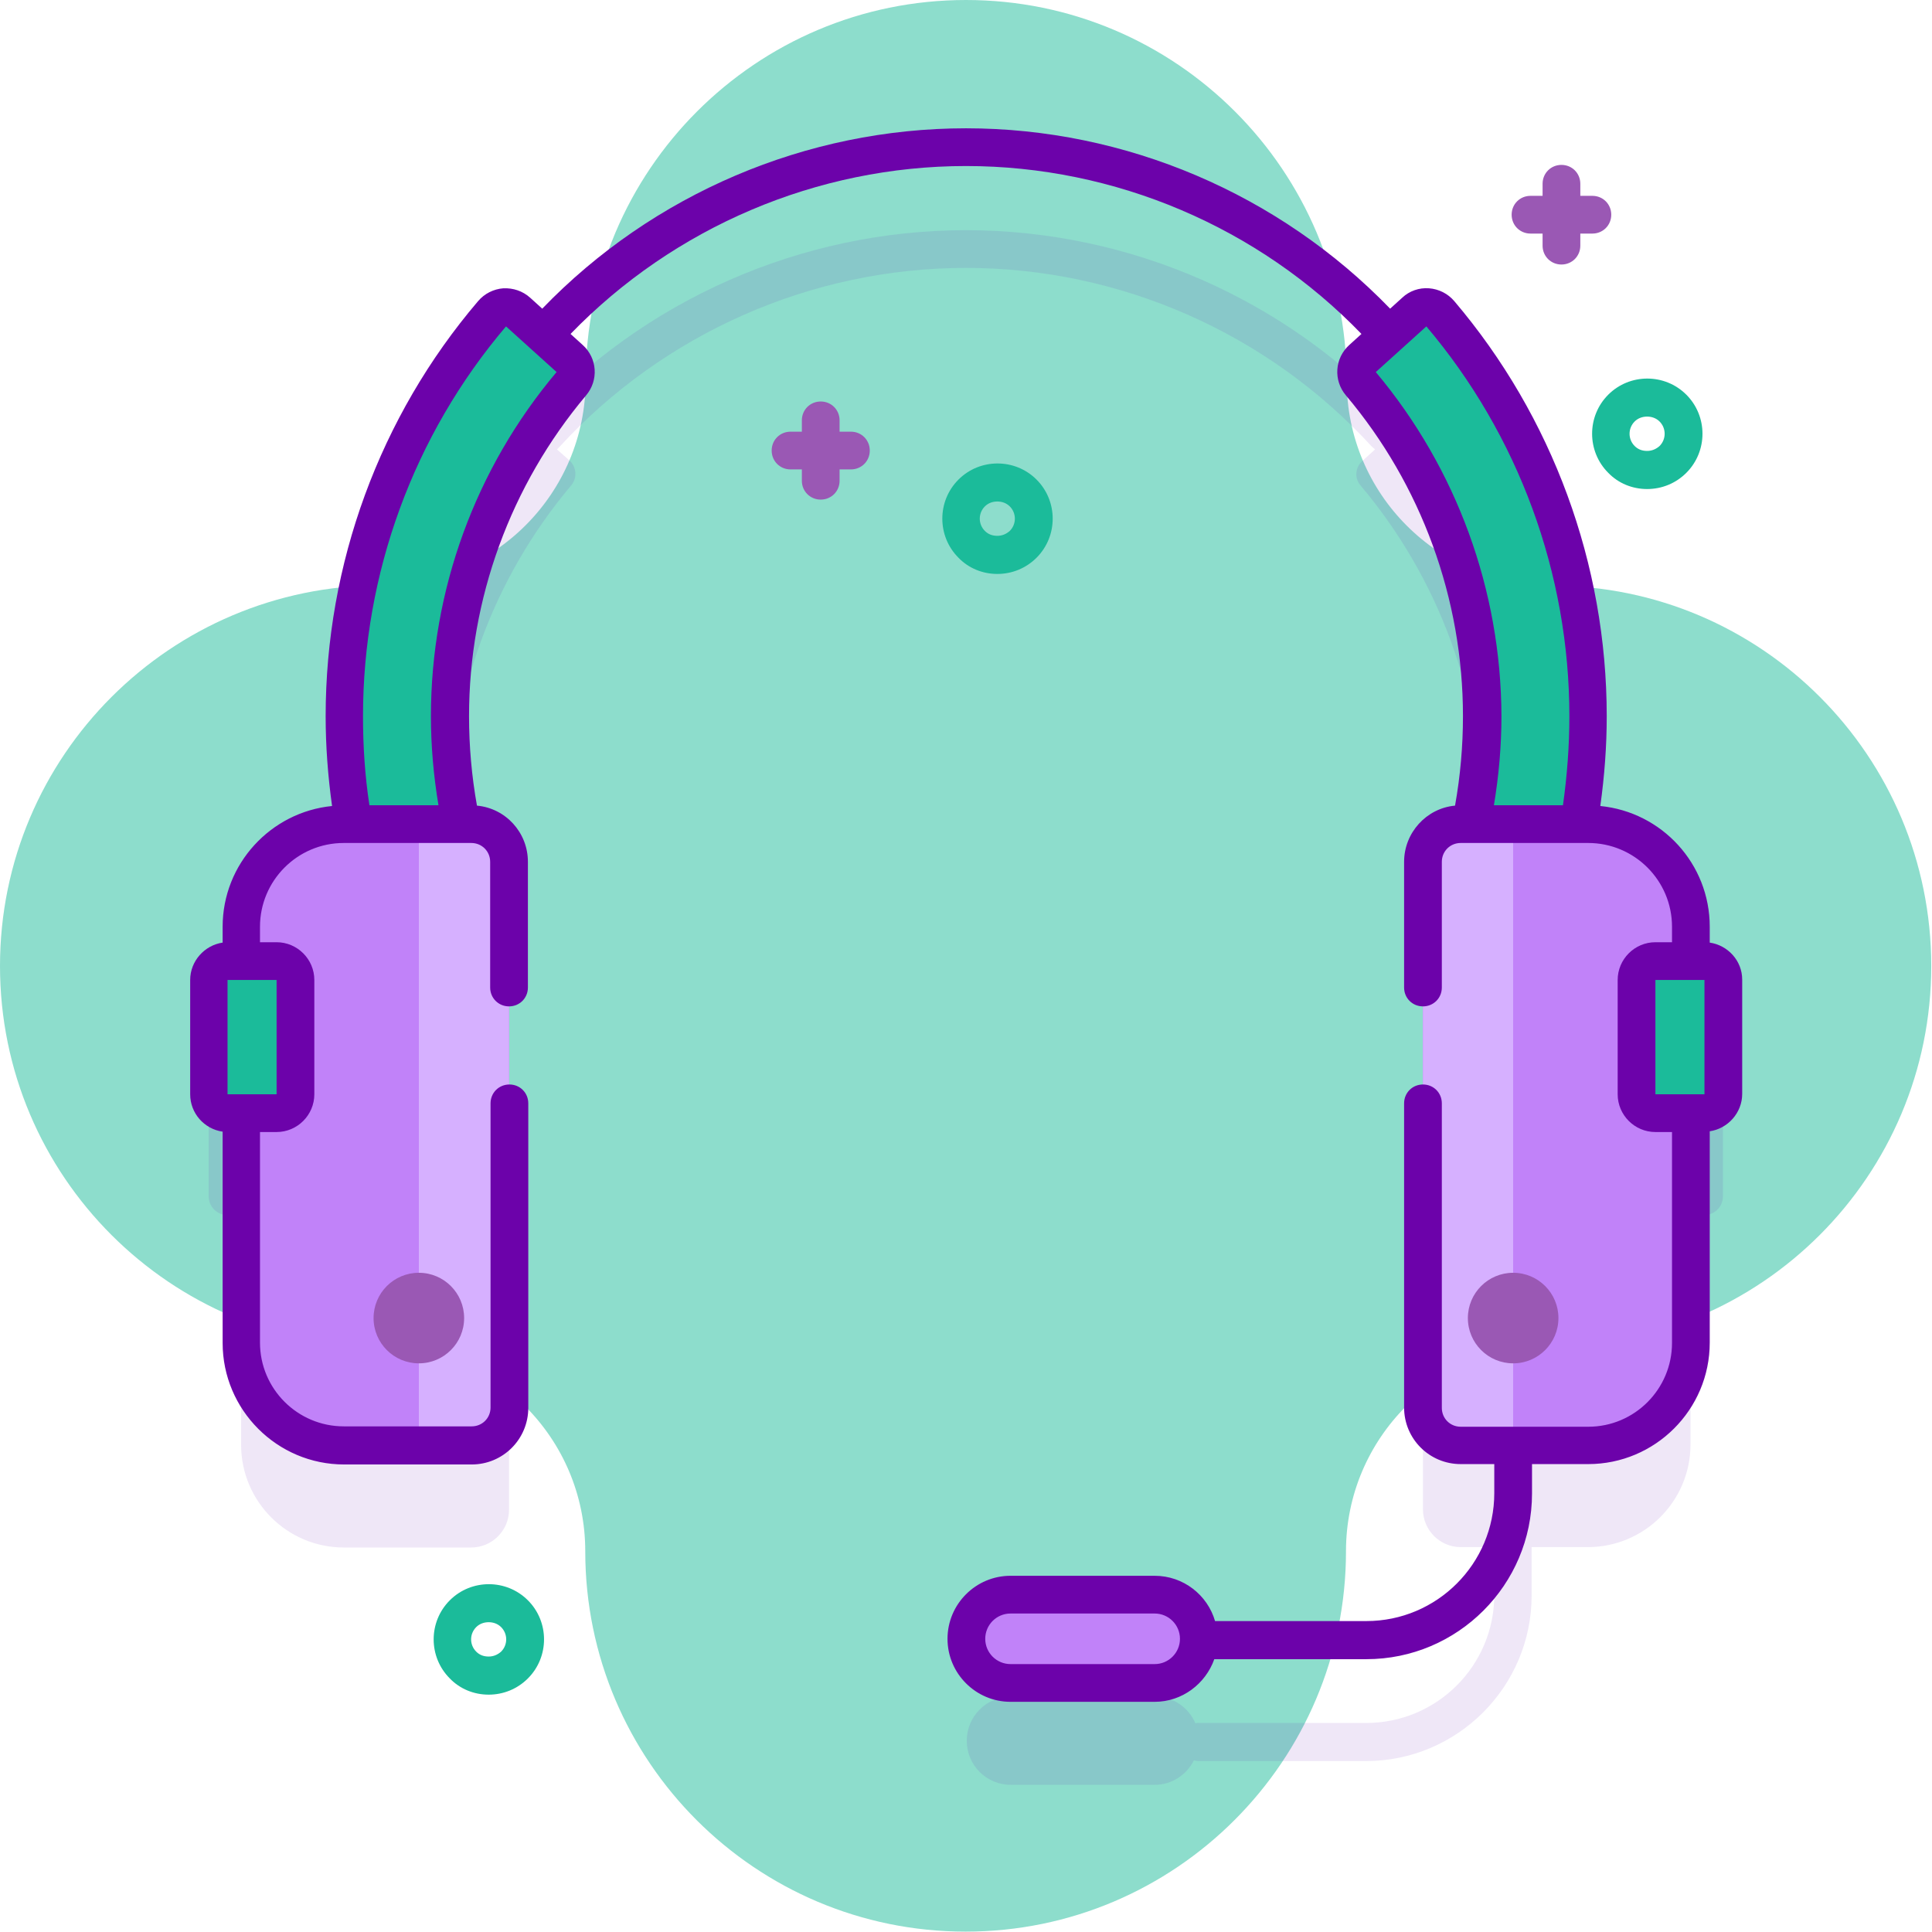
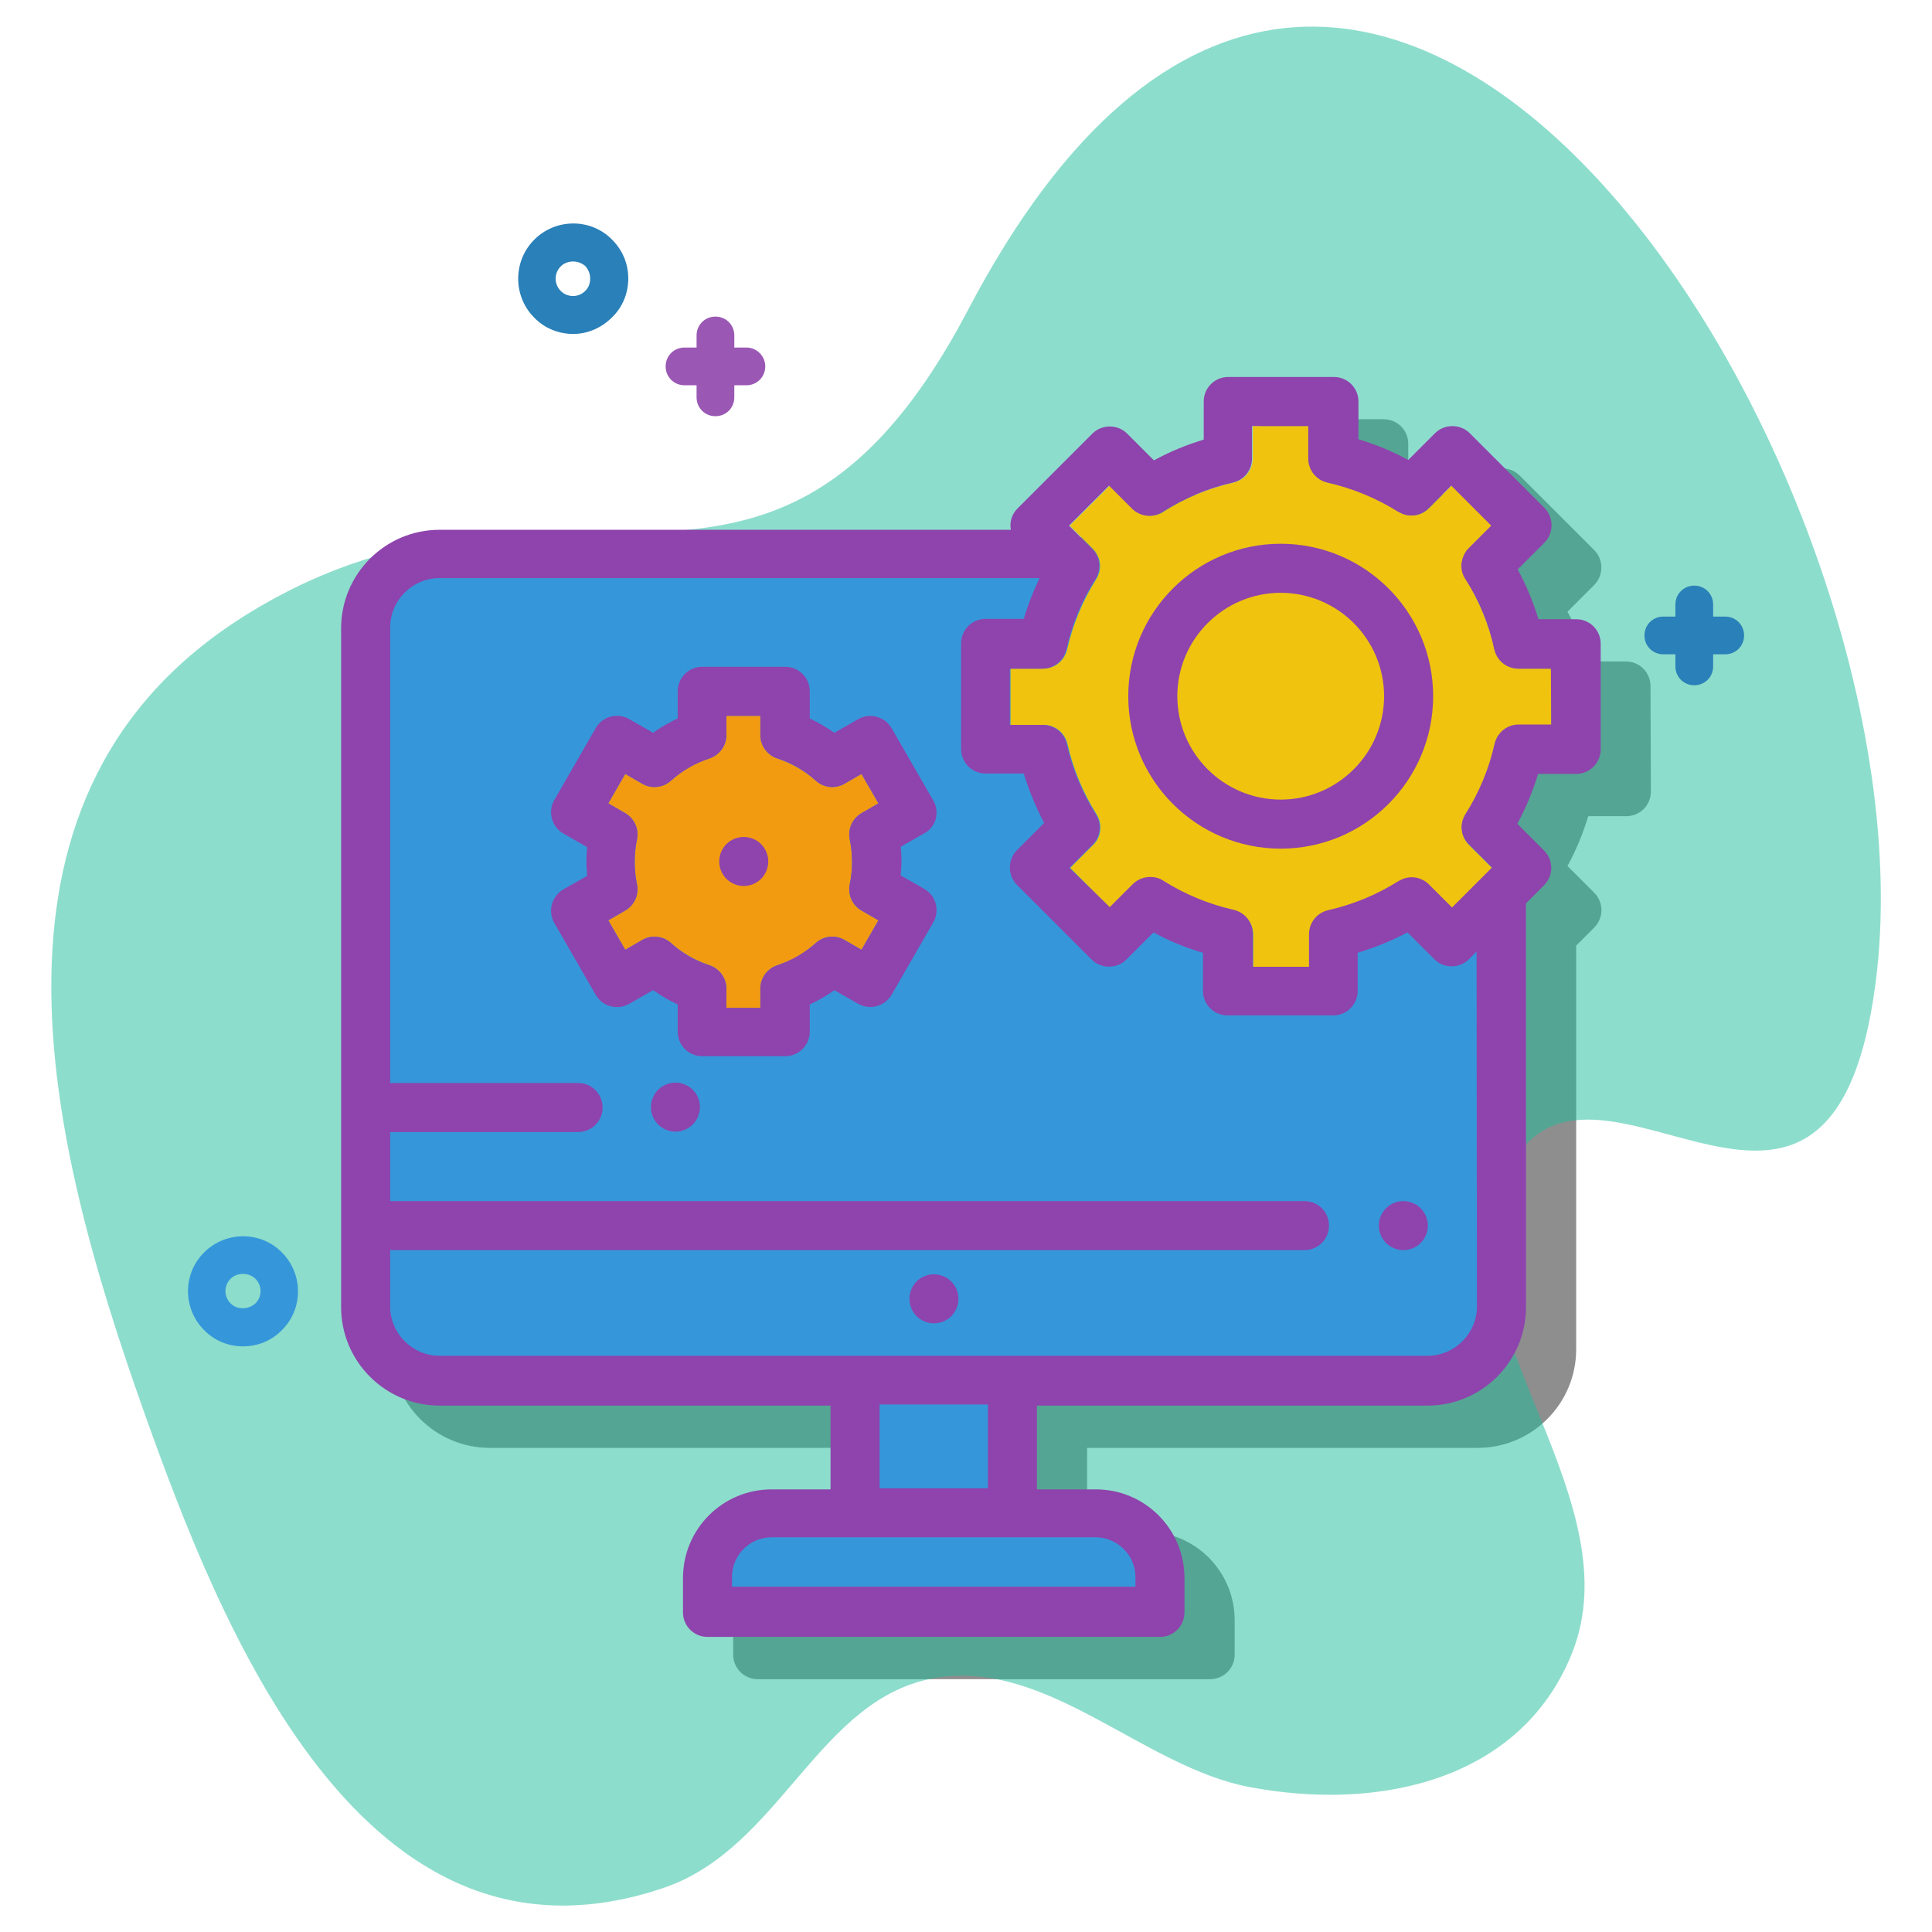
<svg xmlns="http://www.w3.org/2000/svg" version="1.1" id="Capa_1" x="0px" y="0px" viewBox="0 0 512 512" style="enable-background:new 0 0 512 512;" xml:space="preserve">
  <style type="text/css">
- 	.st0{opacity:0.5;fill:#1BBB9A;}
- 	.st1{opacity:0.1;}
- 	.st2{fill:#590BB2;}
- 	.st3{fill:#9A58B4;}
- 	.st4{fill:#C182F9;}
- 	.st5{fill:#D6B0FF;}
- 	.st6{fill:#1BBB9A;}
- 	.st7{fill:#6C02AA;}
+ 	.st0{fill:#8E8E8E;}
+ 	.st1{opacity:0.5;fill:#1BBB9A;enable-background:new    ;}
+ 	.st2{fill:#3597DA;}
+ 	.st3{fill:#2A80B8;}
+ 	.st4{fill:#9A58B4;}
+ 	.st5{fill:#F0C30F;}
+ 	.st6{fill:#F29B11;}
+ 	.st7{fill:#8E44AC;}
</style>
-   <path class="st0" d="M411.2,155.2c-30,0-54.3-24.3-54.3-54.3C356.8,45.2,311.7,0,256,0S155.2,45.2,155.2,100.8  c0,30-24.3,54.3-54.3,54.3C45.2,155.2,0,200.3,0,256s45.2,100.8,100.8,100.8c30,0,54.3,24.3,54.3,54.3  c0,55.7,45.2,100.8,100.8,100.8s100.8-45.2,100.8-100.8c0-30,24.3-54.3,54.3-54.3c55.7,0,100.8-45.2,100.8-100.8  S466.8,155.2,411.2,155.2L411.2,155.2z" />
-   <g class="st1">
-     <path class="st2" d="M451.7,281.7h-3.6v-9.1c0-15-12.2-27.2-27.2-27.2h-2.6c1.6-9.4,2.5-19,2.5-28.6c0-39.3-13.9-77-39.3-106.8   c-1.7-2-4.7-2.2-6.7-0.4l-3.3,3c-0.2-0.4-0.4-0.7-0.7-1C341.4,79.4,299.5,61,256,61c-43.7,0-85.6,18.5-115.1,50.8   c-0.2,0.2-0.4,0.5-0.5,0.7l-3.2-2.9c-2-1.8-5-1.6-6.7,0.4c-25.3,29.8-39.3,67.5-39.3,106.8c0,9.6,0.8,19.2,2.5,28.6h-2.6   c-15,0-27.2,12.2-27.2,27.2v9.1h-3.6c-2.8,0-5,2.2-5,5V317c0,2.8,2.2,5,5,5h3.6v60.9c0,15,12.2,27.2,27.2,27.2h33.8   c5.5,0,10-4.5,10-10V255.4c0-5.5-4.5-10-10-10h-2.7c-2-9.3-3-19-3-28.6c0-32.4,11.4-63.5,32.2-88.2c1.6-1.9,1.4-4.8-0.4-6.5l-3.4-3   c0.2-0.2,0.4-0.4,0.6-0.6C175.9,88.3,215.1,71,256,71c40.7,0,79.9,17.2,107.5,47.3c0.3,0.3,0.6,0.5,0.9,0.8l-3.4,3.1   c-1.9,1.7-2.1,4.6-0.4,6.5c20.8,24.7,32.2,55.8,32.2,88.2c0,9.6-1,19.2-3,28.6h-2.7c-5.5,0-10,4.5-10,10V400c0,5.5,4.5,10,10,10   h8.9v12.7c0,18.7-15.2,33.9-33.9,33.9h-44.4c-0.3,0-0.6,0-0.9,0.1c-1.8-4.2-5.9-7.1-10.7-7.1h-38.2c-6.4,0-11.7,5.2-11.7,11.7   s5.2,11.7,11.7,11.7H306c4.6,0,8.5-2.7,10.4-6.5c0.4,0.1,0.8,0.2,1.2,0.2H362c24.2,0,43.9-19.7,43.9-43.9V410h14.9   c15,0,27.2-12.2,27.2-27.2V322h3.6c2.8,0,5-2.2,5-5v-30.3C456.7,283.9,454.4,281.7,451.7,281.7L451.7,281.7z" />
-   </g>
-   <path class="st3" d="M225.5,114.4h-3v-3c0-2.8-2.2-5-5-5s-5,2.2-5,5v3h-3c-2.8,0-5,2.2-5,5s2.2,5,5,5h3v3c0,2.8,2.2,5,5,5s5-2.2,5-5  v-3h3c2.8,0,5-2.2,5-5S228.3,114.4,225.5,114.4z" />
+   <path class="st0" d="M437.4,181.8c0-3.6-2.9-6.5-6.5-6.5h-10c-1.4-4.6-3.2-9-5.5-13.2l7.1-7.1c2.5-2.5,2.5-6.7,0-9.2l-19.8-19.8  c-2.5-2.5-6.7-2.5-9.2,0l-7.1,7.1c-4.2-2.3-8.6-4.1-13.2-5.5v-10c0-3.6-2.9-6.5-6.5-6.5h-28c-3.6,0-6.5,2.9-6.5,6.5v10.1  c-4.6,1.4-9,3.2-13.2,5.5l-7.1-7.1c-2.5-2.5-6.7-2.5-9.2,0l-19.8,19.8c-1.6,1.6-2.2,3.7-1.8,5.7H129.8c-14.4,0-26.1,11.7-26.1,26.1  v179.9c0,14.4,11.7,26.1,26.1,26.1h103.6v22.2h-15.6c-13,0-23.5,10.5-23.5,23.5v9.1c0,3.6,2.9,6.5,6.5,6.5h119.9  c3.6,0,6.5-2.9,6.5-6.5v-9.1c0-13-10.5-23.5-23.5-23.5h-15.6v-22.2h103.5c14.4,0,26.1-11.7,26.1-26.1V250.6l4.8-4.8  c1.2-1.2,1.9-2.9,1.9-4.6c0-1.7-0.7-3.4-1.9-4.6l-7.1-7.1c2.3-4.2,4.1-8.6,5.5-13.2h10.1c1.7,0,3.4-0.7,4.6-1.9  c1.2-1.2,1.9-2.9,1.9-4.6L437.4,181.8z M411.8,186.8c-0.6-0.5-1.1-1-1.4-1.6c-0.3-0.4-0.5-0.9-0.7-1.5v0c0.2,0.5,0.4,1,0.7,1.5  C410.7,185.8,411.2,186.4,411.8,186.8z M401,159.3L401,159.3c0-0.1,0-0.2,0.1-0.2C401,159.2,401,159.3,401,159.3z M408.7,150.3l-6,6  c-0.3,0.3-0.6,0.6-0.8,1c-0.2,0.3-0.3,0.5-0.5,0.8c0.1-0.3,0.3-0.6,0.5-0.8c0.2-0.4,0.5-0.7,0.8-1L408.7,150.3l-10.6-10.6  L408.7,150.3z M360.2,124.1v8.6c0,2.7,1.6,5,4,6c-2.4-1-4-3.4-4-6L360.2,124.1L360.2,124.1z M315.2,147.2c1,0.5,2.1,0.7,3.2,0.6  C317.4,147.8,316.2,147.6,315.2,147.2c-0.7-0.3-1.3-0.7-1.9-1.3C313.9,146.4,314.5,146.8,315.2,147.2z M410.3,206.3  c0.4-0.6,0.9-1.2,1.4-1.6C411.2,205.1,410.7,205.7,410.3,206.3z M414.7,203.3c-0.7,0.1-1.4,0.4-2.1,0.7  C413.3,203.7,414,203.5,414.7,203.3c0.4-0.1,0.7-0.1,1.1-0.1h0C415.4,203.2,415.1,203.3,414.7,203.3z" />
+   <path class="st1" d="M497.1,260.1c-12.4,96.7-81.5-2.6-100.2,57.3c-11.3,36.3,35.6,80.9,19.7,120.7c-13.3,33.3-50.4,42.1-85.4,35.5  c-28.2-5.3-53.3-33.7-82.9-29c-31.4,5-41.2,45.1-72.4,55.7C95.7,527.5,58.1,430.1,38.1,374c-25.3-71.3-49.5-164.6,28.5-211.9  c82.1-49.9,137.2,20.4,189.9-79.9C360.3-115.8,514.4,124.9,497.1,260.1L497.1,260.1z" />
+   <path class="st2" d="M64.4,356.8c-3.9,0-7.6-1.5-10.3-4.3c-5.7-5.7-5.7-15,0-20.6c5.7-5.7,15-5.7,20.6,0c5.7,5.7,5.7,15,0,20.6l0,0  l0,0C72,355.3,68.3,356.8,64.4,356.8z M64.4,337.6c-1.2,0-2.4,0.4-3.3,1.3c-1.8,1.8-1.8,4.7,0,6.5c0.9,0.9,2,1.3,3.3,1.3  c1.2,0,2.4-0.5,3.3-1.3l0,0c1.8-1.8,1.8-4.7,0-6.5C66.7,338,65.6,337.6,64.4,337.6z" />
+   <path class="st3" d="M151.9,88.5c-3.7,0-7.5-1.4-10.3-4.3c-5.7-5.7-5.7-15,0-20.7s15-5.7,20.6,0c2.8,2.8,4.3,6.4,4.3,10.3  s-1.5,7.6-4.3,10.3l0,0C159.3,87,155.6,88.5,151.9,88.5z M151.9,69.3c-1.2,0-2.4,0.4-3.3,1.3c-1.8,1.8-1.8,4.7,0,6.5s4.7,1.8,6.5,0  l0,0c0.9-0.9,1.3-2,1.3-3.3s-0.5-2.4-1.3-3.3C154.2,69.7,153,69.3,151.9,69.3L151.9,69.3z" />
+   <path class="st4" d="M197.8,92.1h-3.2v-3.2c0-2.8-2.2-5-5-5s-5,2.2-5,5v3.2h-3.2c-2.8,0-5,2.2-5,5s2.2,5,5,5h3.2v3.2  c0,2.8,2.2,5,5,5s5-2.2,5-5v-3.2h3.2c2.8,0,5-2.2,5-5S200.5,92.1,197.8,92.1z" />
+   <path class="st3" d="M457.2,163.4H454v-3.2c0-2.8-2.2-5-5-5s-5,2.2-5,5v3.2h-3.2c-2.8,0-5,2.2-5,5s2.2,5,5,5h3.2v3.2  c0,2.8,2.2,5,5,5s5-2.2,5-5v-3.2h3.2c2.8,0,5-2.2,5-5S460,163.4,457.2,163.4z" />
+   <path class="st2" d="M384.4,365H110.3c-6.6,0-12-5.4-12-12V159.7c0-6.6,5.4-12,12-12h274.1c6.6,0,12,5.4,12,12V353  C396.4,359.6,391,365,384.4,365z" />
+   <path class="st2" d="M295.2,427.9h-94.1c-6.6,0-12-5.4-12-12v-1.4c0-6.6,5.4-12,12-12h94.1c6.6,0,12,5.4,12,12v1.4  C307.2,422.5,301.8,427.9,295.2,427.9z" />
+   <path class="st5" d="M395.4,230l-6.1-6.1c-2.2-2.2-2.5-5.6-0.9-8.1c3.7-5.7,6.3-12,7.7-18.6c0.7-3,3.3-5.1,6.4-5.1h8.6v-14.9h-8.6  c-3.1,0-5.7-2.1-6.4-5.1c-1.5-6.6-4.1-12.9-7.7-18.7c-1.4-2.2-1.4-5,0.1-7.1c0.2-0.4,0.5-0.7,0.8-1l6-6l-10.6-10.6l-6,6  c-2,2-5,2.5-7.5,1.2c-0.2-0.1-0.4-0.2-0.6-0.3c-5.7-3.7-12-6.3-18.7-7.7c-3-0.7-5.1-3.3-5.1-6.4v-8.6H332l0,8.6  c0,3.1-2.1,5.7-5.1,6.4c-6.6,1.5-12.8,4-18.5,7.7c-2.5,1.7-6,1.4-8.2-0.8l-6.1-6.1l-10.6,10.6l6.1,6.1c2.2,2.2,2.5,5.6,0.9,8.1  c-3.6,5.7-6.2,12-7.7,18.6c-0.7,3-3.3,5.1-6.4,5.1h-8.6l0,14.9h8.7c3.1,0,5.7,2.1,6.4,5.1c1.5,6.6,4.1,12.9,7.7,18.6  c1.6,2.6,1.3,6-0.9,8.1l-6.1,6.1l10.6,10.6l6.1-6.1c1.2-1.2,2.9-1.9,4.6-1.9c1.2,0,2.5,0.4,3.5,1c5.7,3.7,12,6.2,18.6,7.7  c3,0.7,5.1,3.3,5.1,6.4v8.7h14.9l0-8.6c0-3.1,2.1-5.7,5.1-6.4c6.6-1.5,12.9-4,18.6-7.7c0.2-0.1,0.4-0.2,0.6-0.3  c2.5-1.3,5.5-0.8,7.5,1.2l6.1,6.1L395.4,230z" />
+   <path class="st2" d="M253.8,400.4h-14.4c-6.6,0-12-5.4-12-12v-10.5c0-6.6,5.4-12,12-12h14.4c6.6,0,12,5.4,12,12v10.5  C265.8,395,260.4,400.4,253.8,400.4z" />
+   <path class="st6" d="M228.3,215.5l4.5-2.6l-4.5-7.8l-4.5,2.6c-2.4,1.4-5.5,1.1-7.6-0.8c-3-2.7-6.4-4.6-10.2-5.9  c-2.7-0.9-4.5-3.4-4.5-6.2v-5.1h-9v5.1c0,2.8-1.8,5.3-4.5,6.2c-3.8,1.2-7.2,3.2-10.2,5.9c-2.1,1.9-5.2,2.2-7.6,0.8l-4.5-2.6  l-4.5,7.8l4.5,2.6c2.4,1.4,3.7,4.2,3.1,7c-0.4,1.9-0.6,3.9-0.6,5.9s0.2,4,0.6,5.9c0.6,2.8-0.7,5.6-3.1,7l-4.5,2.6l4.5,7.8l4.5-2.6  c2.4-1.4,5.5-1.1,7.6,0.8c3,2.7,6.4,4.6,10.2,5.9c2.7,0.9,4.5,3.4,4.5,6.2v5.1h9v-5.1c0-2.8,1.8-5.3,4.5-6.2  c3.8-1.2,7.2-3.2,10.2-5.9c2.1-1.9,5.2-2.2,7.6-0.8l4.5,2.6l4.5-7.8l-4.5-2.6c-2.4-1.4-3.7-4.2-3.1-7c0.4-1.9,0.6-3.9,0.6-5.9  s-0.2-4-0.6-5.9C224.6,219.7,225.9,216.9,228.3,215.5z" />
  <g>
-     <g>
-       <g>
-         <g>
-           <g>
-             <path class="st4" d="M124.9,383H91.1c-15,0-27.2-12.2-27.2-27.2V245.5c0-15,12.2-27.2,27.2-27.2h33.8c5.5,0,10,4.5,10,10V373       C134.9,378.6,130.4,383,124.9,383L124.9,383z" />
-           </g>
-           <g>
-             <path class="st5" d="M124.9,218.4H111V383h13.9c5.5,0,10-4.5,10-10V228.4C134.9,222.8,130.4,218.4,124.9,218.4L124.9,218.4z" />
-           </g>
-           <circle class="st3" cx="111" cy="349.3" r="12" />
-           <path class="st6" d="M73.3,295h-13c-2.8,0-5-2.2-5-5v-30.3c0-2.8,2.2-5,5-5h13c2.8,0,5,2.2,5,5V290      C78.3,292.8,76.1,295,73.3,295z" />
-         </g>
-         <g>
-           <g>
-             <path class="st4" d="M387.1,383h33.8c15,0,27.2-12.2,27.2-27.2V245.5c0-15-12.2-27.2-27.2-27.2h-33.8c-5.5,0-10,4.5-10,10V373       C377.1,378.6,381.6,383,387.1,383L387.1,383z" />
-           </g>
-           <g>
-             <path class="st5" d="M387.1,218.4H401V383h-13.9c-5.5,0-10-4.5-10-10V228.4C377.1,222.8,381.6,218.4,387.1,218.4L387.1,218.4z" />
-           </g>
-           <circle class="st3" cx="401" cy="349.3" r="12" />
-           <path class="st6" d="M438.7,295h13c2.8,0,5-2.2,5-5v-30.3c0-2.8-2.2-5-5-5h-13c-2.8,0-5,2.2-5,5V290      C433.7,292.8,435.9,295,438.7,295z" />
-         </g>
-       </g>
-       <g>
-         <g>
-           <path class="st6" d="M389.8,218.4h28.6c1.6-9.4,2.5-19,2.5-28.6c0-39.3-13.9-77-39.3-106.8c-1.7-2-4.7-2.2-6.7-0.4L361,95.1      c-1.9,1.7-2.1,4.6-0.4,6.5c20.8,24.7,32.2,55.8,32.2,88.2C392.8,199.4,391.7,209,389.8,218.4L389.8,218.4z" />
-         </g>
-         <g>
-           <path class="st6" d="M122.2,218.4c-2-9.3-3-19-3-28.6c0-32.4,11.4-63.5,32.2-88.2c1.6-1.9,1.4-4.8-0.4-6.5l-13.9-12.5      c-2-1.8-5-1.6-6.7,0.4c-25.3,29.8-39.3,67.5-39.3,106.8c0,9.6,0.8,19.2,2.5,28.6H122.2z" />
+     <g id="XMLID_1_">
+       <g id="XMLID_2_">
+         <g id="XMLID_3_">
+           <path id="XMLID_10_" class="st7" d="M247.5,337.7c-1.7,0-3.4,0.7-4.6,1.9c-1.2,1.2-1.9,2.9-1.9,4.6c0,1.7,0.7,3.4,1.9,4.6      c1.2,1.2,2.9,1.9,4.6,1.9s3.4-0.7,4.6-1.9c1.2-1.2,1.9-2.9,1.9-4.6c0-1.7-0.7-3.4-1.9-4.6C250.9,338.4,249.2,337.7,247.5,337.7z      " />
+           <path id="XMLID_9_" class="st7" d="M371.9,318.3c-1.7,0-3.4,0.7-4.6,1.9c-1.2,1.2-1.9,2.9-1.9,4.6c0,1.7,0.7,3.4,1.9,4.6      c1.2,1.2,2.9,1.9,4.6,1.9c1.7,0,3.4-0.7,4.6-1.9c1.2-1.2,1.9-2.9,1.9-4.6s-0.7-3.4-1.9-4.6C375.3,319,373.6,318.3,371.9,318.3z" />
+           <path id="XMLID_8_" class="st7" d="M179,286.9c-1.7,0-3.4,0.7-4.6,1.9c-1.2,1.2-1.9,2.9-1.9,4.6s0.7,3.4,1.9,4.6      c1.2,1.2,2.9,1.9,4.6,1.9s3.4-0.7,4.6-1.9c1.2-1.2,1.9-2.9,1.9-4.6s-0.7-3.4-1.9-4.6C182.4,287.6,180.7,286.9,179,286.9z" />
+           <path id="XMLID_7_" class="st7" d="M424.2,170.6c0-3.6-2.9-6.5-6.5-6.5h-10c-1.4-4.6-3.2-9-5.5-13.2l7.1-7.1      c2.5-2.5,2.5-6.7,0-9.2l-19.8-19.8c-2.5-2.5-6.7-2.5-9.2,0l-7.1,7.1c-4.2-2.3-8.6-4.1-13.2-5.5l0-10c0-3.6-2.9-6.5-6.5-6.5h-28      c-3.6,0-6.5,2.9-6.5,6.5v10.1c-4.6,1.4-9,3.2-13.2,5.5l-7.1-7.1c-2.5-2.5-6.7-2.5-9.2,0l-19.8,19.8c-1.6,1.6-2.2,3.7-1.8,5.7      H116.5c-14.4,0-26.1,11.7-26.1,26.1v179.9c0,14.4,11.7,26.1,26.1,26.1h103.6v22.2h-15.6c-13,0-23.5,10.5-23.5,23.5v9.1      c0,3.6,2.9,6.5,6.5,6.5h119.9c3.6,0,6.5-2.9,6.5-6.5v-9.1c0-13-10.5-23.5-23.5-23.5h-15.6v-22.2h103.5      c14.4,0,26.1-11.7,26.1-26.1V239.4l4.8-4.8c1.2-1.2,1.9-2.9,1.9-4.6s-0.7-3.4-1.9-4.6l-7.1-7.1c2.3-4.2,4.1-8.6,5.5-13.2h10.1      c1.7,0,3.4-0.7,4.6-1.9c1.2-1.2,1.9-2.9,1.9-4.6L424.2,170.6z M300.9,417.9v2.6H194v-2.6c0-5.8,4.7-10.5,10.5-10.5h86      C296.2,407.5,300.9,412.2,300.9,417.9z M261.8,394.4h-28.7v-22.2h28.7V394.4z M391.4,346.2c0,7.2-5.9,13.1-13.1,13.1H116.5      c-7.2,0-13.1-5.9-13.1-13.1v-14.9h242.3c3.6,0,6.5-2.9,6.5-6.5s-2.9-6.5-6.5-6.5H103.4v-18.3h49.8c3.6,0,6.5-2.9,6.5-6.5      s-2.9-6.5-6.5-6.5h-49.8V166.3c0-7.2,5.9-13.1,13.1-13.1h159c-1.7,3.5-3.1,7.1-4.2,10.8h-10.1c-1.7,0-3.4,0.7-4.6,1.9      c-1.2,1.2-1.9,2.9-1.9,4.6l0,28c0,3.6,2.9,6.5,6.5,6.5h10.1c1.4,4.5,3.2,8.9,5.4,13.1l-7.2,7.2c-2.5,2.5-2.5,6.7,0,9.2      l19.8,19.8c2.5,2.5,6.7,2.5,9.2,0l7.2-7.2c4.2,2.3,8.6,4.1,13.1,5.4l0,10.1c0,3.6,2.9,6.5,6.5,6.5l28,0c3.6,0,6.5-2.9,6.5-6.5      v-10.1c4.6-1.4,9-3.2,13.2-5.4l7.1,7.1c1.2,1.2,2.9,1.9,4.6,1.9s3.4-0.7,4.6-1.9l2-2L391.4,346.2L391.4,346.2z M411.1,192h-8.6      c-3.1,0-5.7,2.1-6.4,5.1c-1.5,6.6-4.1,12.9-7.7,18.6c-1.7,2.6-1.3,6,0.9,8.1l6.1,6.1l-10.6,10.6l-6.1-6.1c-2-2-5-2.5-7.5-1.2      c-0.2,0.1-0.4,0.2-0.6,0.3c-5.7,3.6-12,6.2-18.6,7.7c-3,0.7-5.1,3.3-5.1,6.4l0,8.6H332v-8.7c0-3.1-2.1-5.7-5.1-6.4      c-6.6-1.5-12.9-4.1-18.6-7.7c-1-0.7-2.3-1-3.5-1c-1.7,0-3.4,0.7-4.6,1.9l-6.1,6.1L283.4,230l6.1-6.1c2.2-2.2,2.5-5.6,0.9-8.1      c-3.6-5.7-6.2-12-7.7-18.6c-0.7-3-3.3-5.1-6.4-5.1h-8.7l0-14.9h8.6c3.1,0,5.7-2.1,6.4-5.1c1.5-6.6,4-12.9,7.7-18.6      c1.6-2.6,1.3-6-0.9-8.1l-6.1-6.1l10.6-10.6l6.1,6.1c2.2,2.2,5.7,2.5,8.2,0.8c5.7-3.6,11.9-6.2,18.5-7.7c3-0.7,5.1-3.3,5.1-6.4      l0-8.6h14.9v8.6c0,3.1,2.1,5.7,5.1,6.4c6.6,1.5,12.9,4.1,18.7,7.7c0.2,0.1,0.4,0.2,0.6,0.3c2.5,1.3,5.5,0.8,7.5-1.2l6-6      l10.6,10.6l-6,6c-0.3,0.3-0.6,0.6-0.8,1c-1.4,2.2-1.5,5-0.1,7.1c3.7,5.7,6.3,12,7.7,18.7c0.7,3,3.3,5.1,6.4,5.1h8.6L411.1,192      L411.1,192z" />
+           <path id="XMLID_6_" class="st7" d="M339.4,144.1c-22.3,0-40.4,18.1-40.4,40.4s18.1,40.4,40.4,40.4c22.3,0,40.4-18.1,40.4-40.4      S361.7,144.1,339.4,144.1z M339.4,211.9c-15.1,0-27.4-12.3-27.4-27.4s12.3-27.4,27.4-27.4s27.4,12.3,27.4,27.4      S354.5,211.9,339.4,211.9z" />
+           <path id="XMLID_5_" class="st7" d="M197.1,221.8c-1.7,0-3.4,0.7-4.6,1.9c-1.2,1.2-1.9,2.9-1.9,4.6c0,1.7,0.7,3.4,1.9,4.6      c1.2,1.2,2.9,1.9,4.6,1.9c1.7,0,3.4-0.7,4.6-1.9c1.2-1.2,1.9-2.9,1.9-4.6c0-1.7-0.7-3.4-1.9-4.6      C200.5,222.5,198.8,221.8,197.1,221.8z" />
+           <path id="XMLID_4_" class="st7" d="M248,217c0.4-1.7,0.2-3.4-0.7-4.9l-11-19.1c-1.8-3.1-5.8-4.2-8.9-2.4l-6.3,3.6      c-2.1-1.5-4.2-2.7-6.5-3.8v-7.2c0-3.6-2.9-6.5-6.5-6.5h-22c-3.6,0-6.5,2.9-6.5,6.5v7.2c-2.3,1.1-4.5,2.3-6.5,3.8l-6.3-3.6      c-1.5-0.9-3.3-1.1-4.9-0.7c-1.7,0.4-3.1,1.5-4,3l-11,19.1c-1.8,3.1-0.7,7.1,2.4,8.9l6.3,3.6c-0.1,1.3-0.2,2.5-0.2,3.8      s0.1,2.5,0.2,3.8l-6.3,3.6c-3.1,1.8-4.2,5.8-2.4,8.9l11,19.1c0.9,1.5,2.3,2.6,4,3c1.7,0.4,3.4,0.2,4.9-0.7l6.3-3.6      c2.1,1.5,4.2,2.7,6.5,3.8v7.2c0,3.6,2.9,6.5,6.5,6.5h22c3.6,0,6.5-2.9,6.5-6.5v-7.2c2.3-1.1,4.5-2.3,6.5-3.8l6.3,3.6      c3.1,1.8,7.1,0.7,8.9-2.4l11-19.1c0.9-1.5,1.1-3.3,0.7-4.9c-0.4-1.7-1.5-3.1-3-4l-6.3-3.6c0.1-1.3,0.2-2.5,0.2-3.8      s-0.1-2.5-0.2-3.8l6.3-3.6C246.4,220.1,247.5,218.7,248,217z M225.2,222.5c0.4,1.9,0.6,3.9,0.6,5.9s-0.2,4-0.6,5.9      c-0.6,2.8,0.7,5.6,3.1,7l4.5,2.6l-4.5,7.8l-4.5-2.6c-2.4-1.4-5.5-1.1-7.6,0.8c-3,2.7-6.4,4.6-10.2,5.9c-2.7,0.9-4.5,3.4-4.5,6.2      v5.1h-9v-5.1c0-2.8-1.8-5.3-4.5-6.2c-3.8-1.2-7.2-3.2-10.2-5.9c-2.1-1.9-5.2-2.2-7.6-0.8l-4.5,2.6l-4.5-7.8l4.5-2.6      c2.4-1.4,3.7-4.2,3.1-7c-0.4-1.9-0.6-3.9-0.6-5.9c0-2,0.2-4,0.6-5.9c0.6-2.8-0.7-5.6-3.1-7l-4.5-2.6l4.5-7.8l4.5,2.6      c2.4,1.4,5.5,1.1,7.6-0.8c3-2.7,6.4-4.6,10.2-5.9c2.7-0.9,4.5-3.4,4.5-6.2v-5.1h9v5.1c0,2.8,1.8,5.3,4.5,6.2      c3.8,1.2,7.2,3.2,10.2,5.9c2.1,1.9,5.2,2.2,7.6,0.8l4.5-2.6l4.5,7.8l-4.5,2.6C225.9,216.9,224.6,219.7,225.2,222.5z" />
        </g>
      </g>
    </g>
-     <path class="st4" d="M267.8,446H306c6.4,0,11.7-5.2,11.7-11.7c0-6.4-5.2-11.7-11.7-11.7h-38.2c-6.4,0-11.7,5.2-11.7,11.7   C256.2,440.8,261.4,446,267.8,446z" />
-     <g>
-       <path class="st7" d="M453.1,249.8v-4.2c0-16.7-12.7-30.4-29-32c1.1-7.9,1.7-15.8,1.7-23.8c0-40.3-14.4-79.4-40.4-110    c-1.7-2-4.1-3.2-6.7-3.4c-2.6-0.2-5.2,0.7-7.1,2.5l-3.2,2.9C339,51.4,298.3,34,256,34s-83,17.4-112.3,47.8l-3.2-2.9    c-2-1.8-4.5-2.6-7.1-2.5c-2.6,0.2-5,1.4-6.7,3.4c-26.1,30.6-40.4,69.7-40.4,110c0,7.9,0.6,15.9,1.7,23.8c-16.2,1.6-29,15.3-29,32    v4.2c-4.8,0.7-8.6,4.9-8.6,9.9V290c0,5,3.7,9.2,8.6,9.9v56c0,17.7,14.4,32.2,32.2,32.2H125c8.3,0,15-6.7,15-15v-80.7    c0-2.8-2.2-5-5-5s-5,2.2-5,5V373c0,2.8-2.2,5-5,5H91.1c-12.2,0-22.2-9.9-22.2-22.2V300h4.4c5.5,0,10-4.5,10-10v-30.3    c0-5.5-4.5-10-10-10h-4.4v-4.1c0-12.2,9.9-22.2,22.2-22.2h2.6l0,0h28.6l0,0h2.6c2.8,0,5,2.2,5,5v33.3c0,2.8,2.2,5,5,5s5-2.2,5-5    v-33.3c0-7.8-5.9-14.2-13.5-14.9c-1.4-7.8-2.1-15.8-2.1-23.7c0-31.1,11-61.2,31-85c3.4-4,3-9.9-0.9-13.4l-3.2-2.9    C178.6,60.2,216.5,44,256,44s77.5,16.2,104.8,44.5l-3.2,2.9c-3.9,3.5-4.3,9.4-0.9,13.4c20,23.7,31,53.9,31,85    c0,7.9-0.7,15.9-2.1,23.7c-7.6,0.7-13.5,7.2-13.5,14.9v33.3c0,2.8,2.2,5,5,5s5-2.2,5-5v-33.3c0-2.8,2.2-5,5-5h2.6l0,0h28.6l0,0    h2.6c12.2,0,22.2,9.9,22.2,22.2v4.1h-4.4c-5.5,0-10,4.5-10,10V290c0,5.5,4.5,10,10,10h4.4v55.9c0,12.2-9.9,22.2-22.2,22.2H401l0,0    l0,0h-13.9c-2.8,0-5-2.2-5-5v-80.7c0-2.8-2.2-5-5-5s-5,2.2-5,5V373c0,8.3,6.7,15,15,15h8.9v7.7c0,18.7-15.2,33.9-33.9,33.9H322    c-2-6.9-8.4-12-16-12h-38.2c-9.2,0-16.7,7.5-16.7,16.7s7.5,16.7,16.7,16.7H306c7.3,0,13.5-4.8,15.8-11.3h40.3    c24.2,0,43.9-19.7,43.9-43.9V388h14.9c17.7,0,32.2-14.4,32.2-32.2v-56c4.8-0.7,8.6-4.9,8.6-9.9v-30.3    C461.7,254.6,457.9,250.5,453.1,249.8L453.1,249.8z M73.3,290h-13v-30.3h13V290z M114.2,189.8c0,7.9,0.7,15.8,2,23.6H97.9    c-1.2-7.8-1.7-15.7-1.7-23.6c0-37.8,13.4-74.5,37.9-103.3l13.4,12.1C126,124.1,114.2,156.4,114.2,189.8z M364.6,98.6L378,86.5    c24.4,28.8,37.9,65.5,37.9,103.3c0,7.9-0.6,15.8-1.7,23.6h-18.3c1.3-7.8,2-15.7,2-23.6C397.8,156.4,386,124.1,364.6,98.6z     M306,441h-38.2c-3.7,0-6.7-3-6.7-6.7s3-6.7,6.7-6.7H306c3.7,0,6.7,3,6.7,6.7S309.7,441,306,441z M438.7,259.7h13V290h-13V259.7z" />
-     </g>
  </g>
-   <path class="st6" d="M436.5,129.6c-3.9,0-7.6-1.5-10.3-4.3c-5.7-5.7-5.7-15,0-20.7s15-5.7,20.7,0s5.7,15,0,20.7  C444.1,128.1,440.4,129.6,436.5,129.6z M436.5,110.4c-1.2,0-2.4,0.4-3.3,1.3c-1.8,1.8-1.8,4.7,0,6.5c0.9,0.9,2,1.3,3.3,1.3  s2.4-0.5,3.3-1.3c1.8-1.8,1.8-4.7,0-6.5C438.9,110.8,437.7,110.4,436.5,110.4z" />
-   <path class="st6" d="M264.3,152.1c-3.9,0-7.6-1.5-10.3-4.3c-5.7-5.7-5.7-15,0-20.7s15-5.7,20.7,0c5.7,5.7,5.7,15,0,20.7  C271.9,150.6,268.2,152.1,264.3,152.1z M264.3,132.9c-1.2,0-2.4,0.4-3.3,1.3c-1.8,1.8-1.8,4.7,0,6.5c0.9,0.9,2,1.3,3.3,1.3  s2.4-0.5,3.3-1.3c1.8-1.8,1.8-4.7,0-6.5C266.7,133.3,265.5,132.9,264.3,132.9z" />
-   <path class="st6" d="M129.5,449.1c-3.9,0-7.6-1.5-10.3-4.3c-5.7-5.7-5.7-15,0-20.7s15-5.7,20.7,0s5.7,15,0,20.7  C137.1,447.6,133.4,449.1,129.5,449.1z M129.5,429.9c-1.2,0-2.4,0.4-3.3,1.3c-1.8,1.8-1.8,4.7,0,6.5c0.9,0.9,2,1.3,3.3,1.3  s2.4-0.5,3.3-1.3c1.8-1.8,1.8-4.7,0-6.5C131.9,430.3,130.7,429.9,129.5,429.9z" />
-   <path class="st3" d="M422,51.9h-3.2v-3.2c0-2.8-2.2-5-5-5s-5,2.2-5,5v3.2h-3.2c-2.8,0-5,2.2-5,5s2.2,5,5,5h3.2v3.2c0,2.8,2.2,5,5,5  s5-2.2,5-5v-3.2h3.2c2.8,0,5-2.2,5-5S424.8,51.9,422,51.9z" />
</svg>
